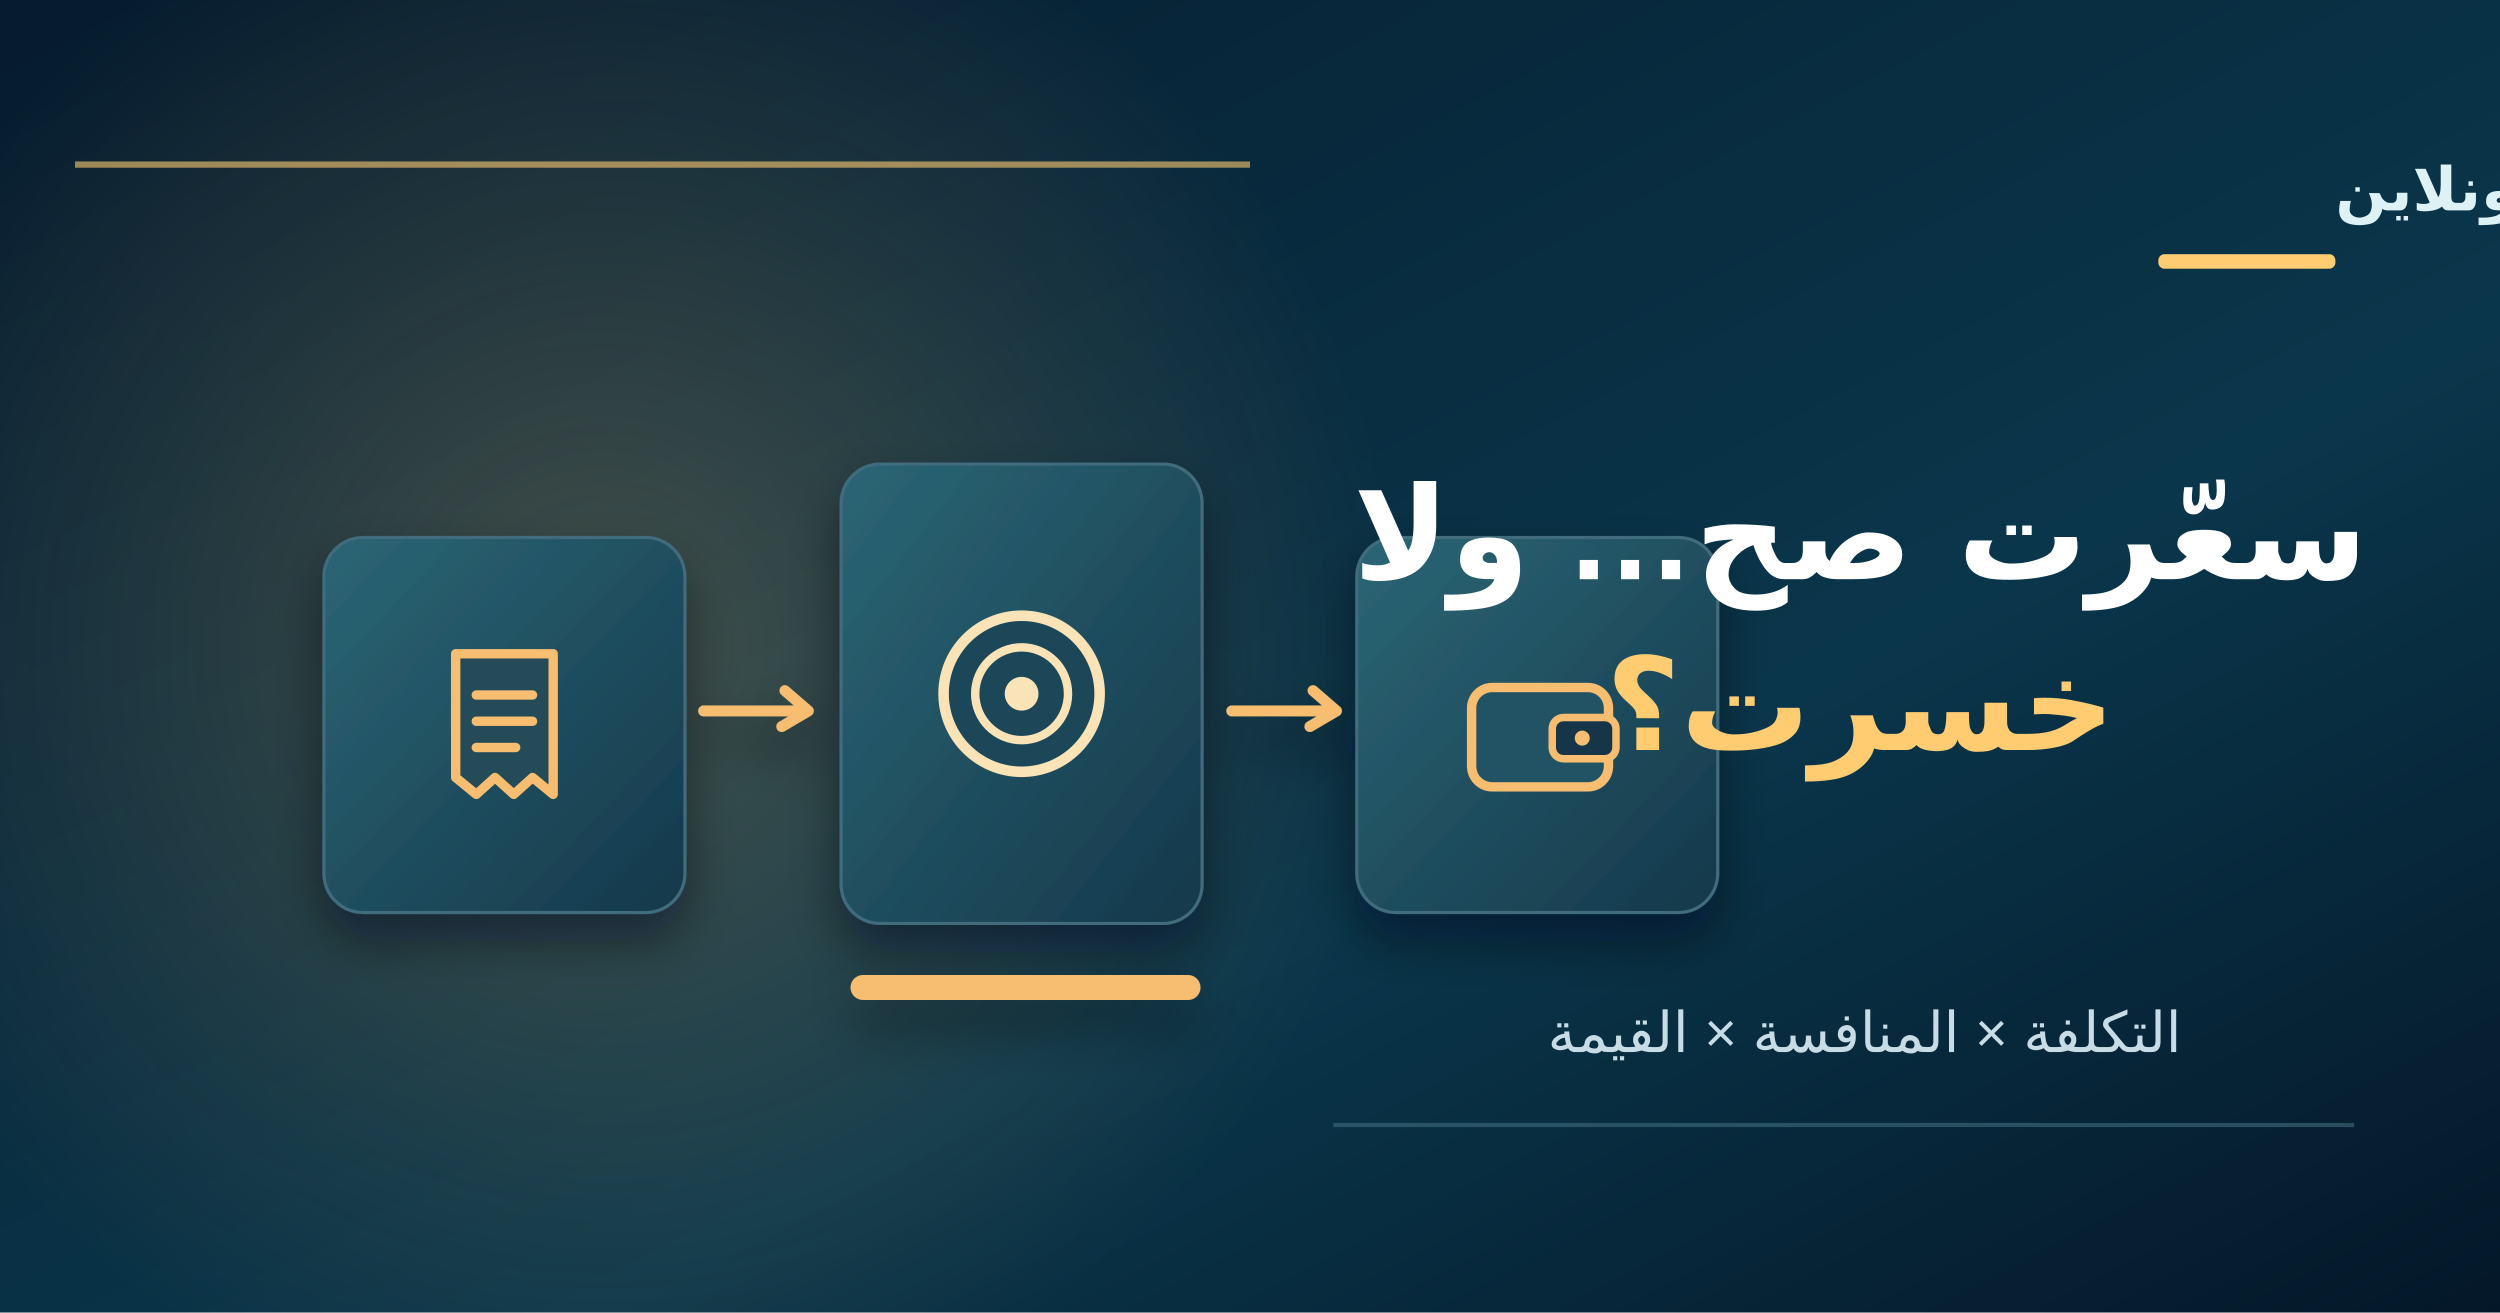
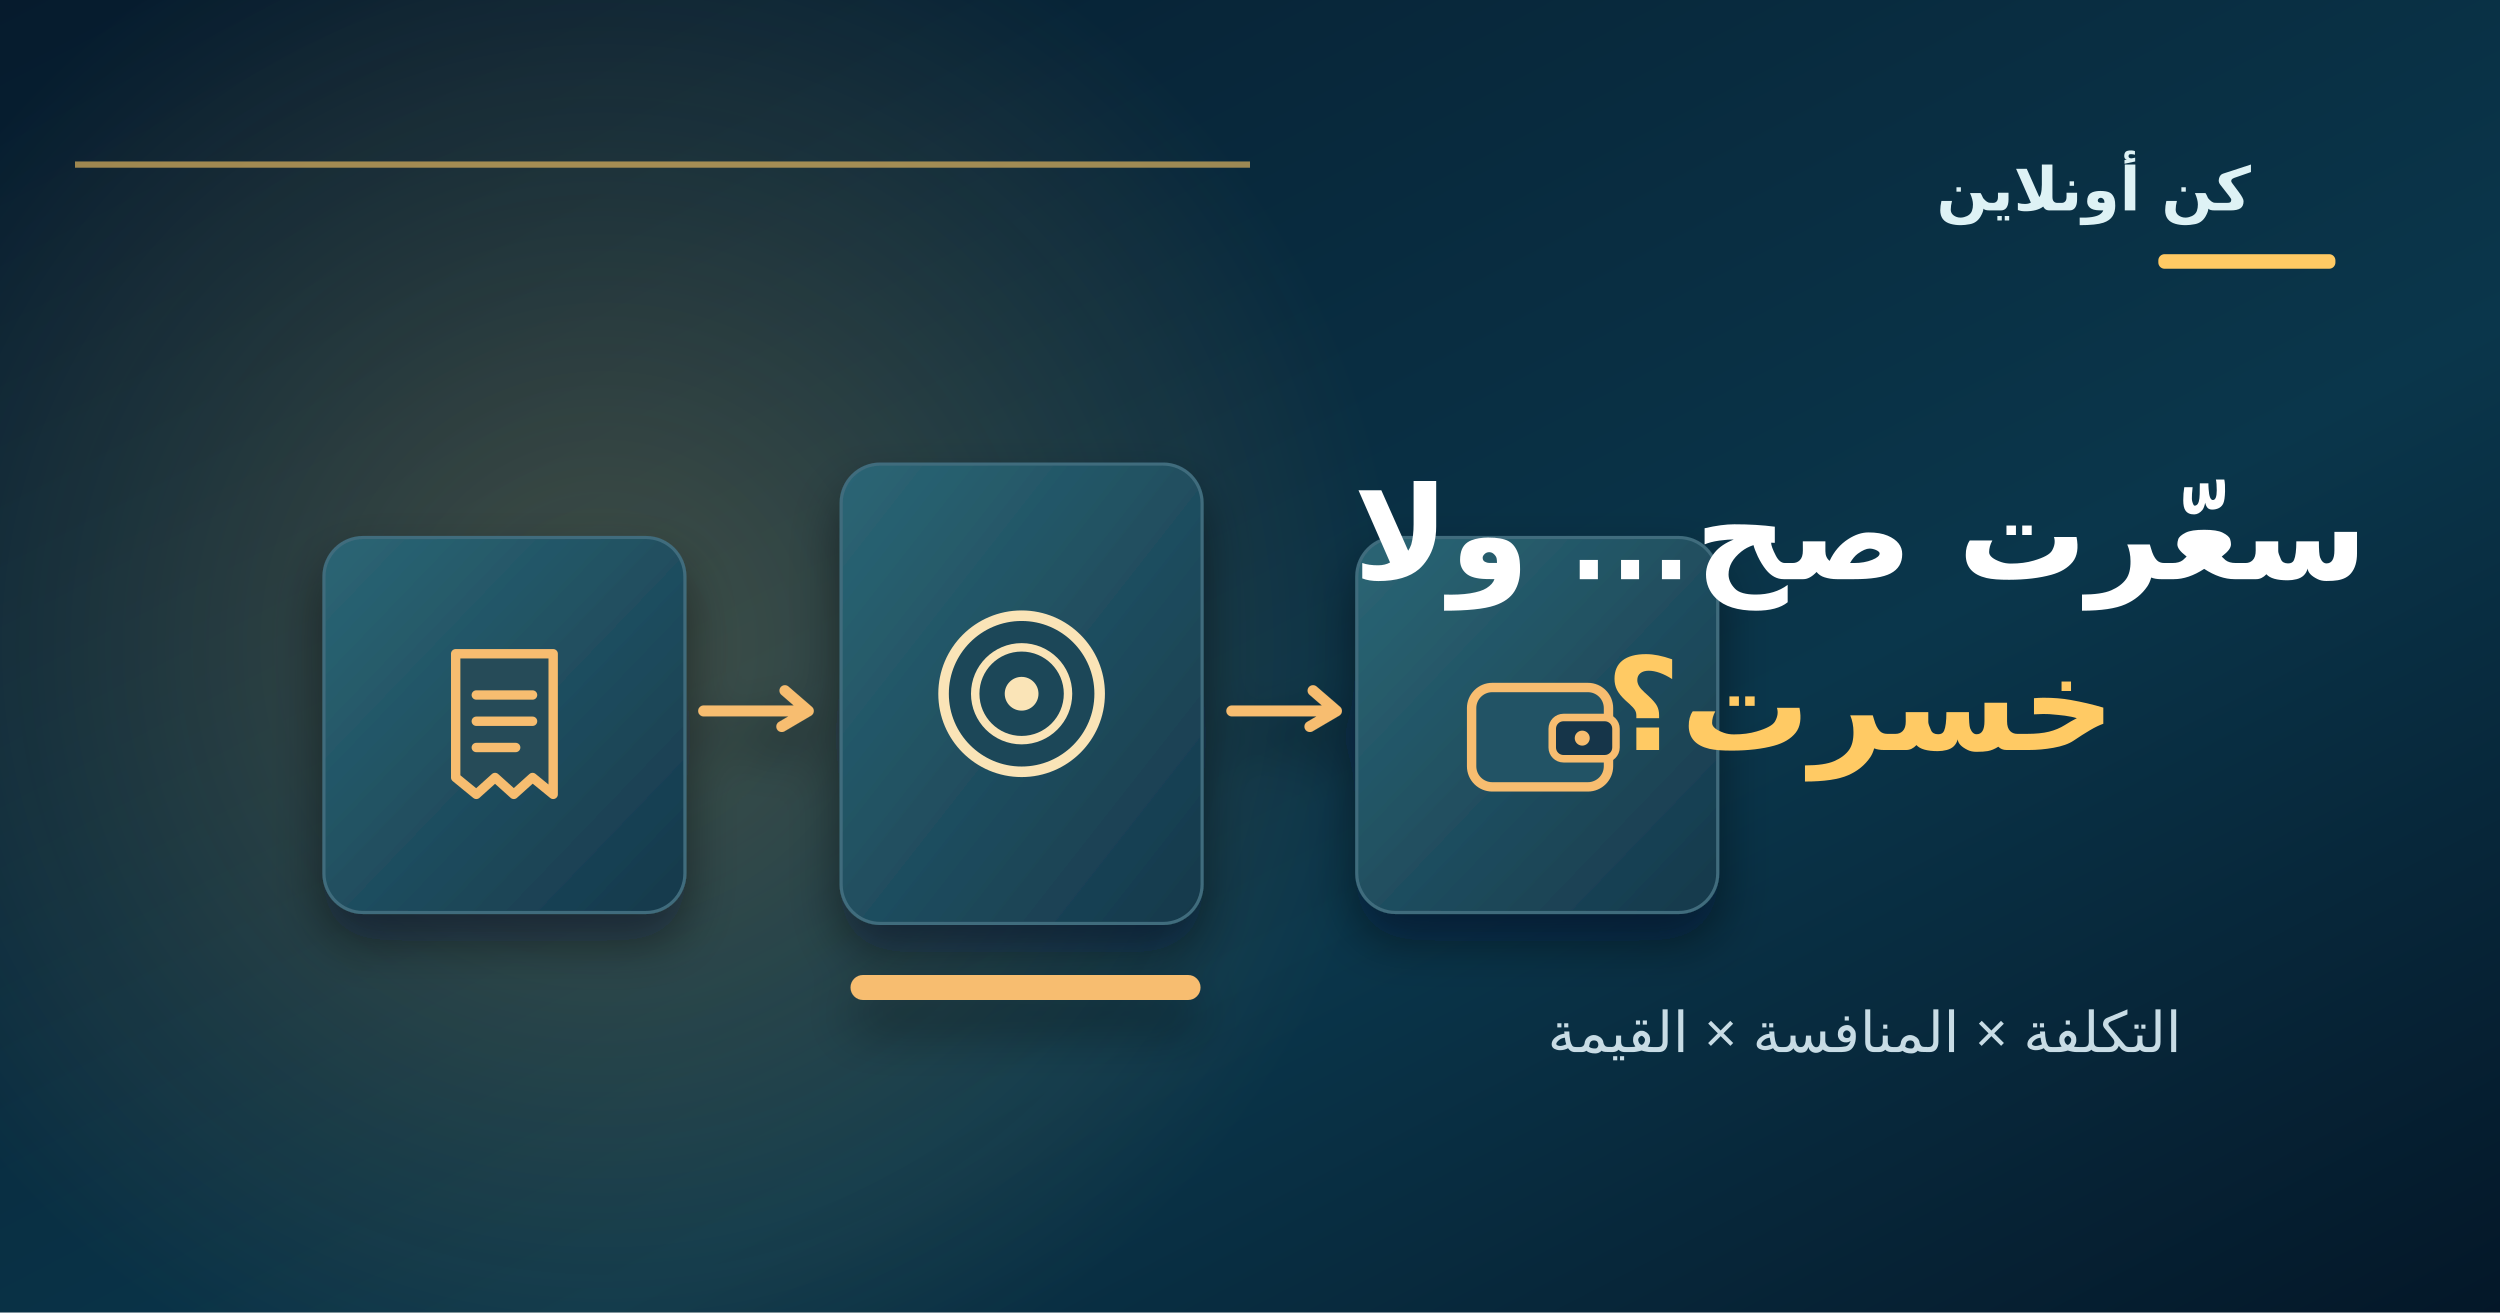
<svg xmlns="http://www.w3.org/2000/svg" width="1200" height="630" viewBox="0 0 1200 630" role="img" aria-labelledby="title desc">
  <defs>
    <linearGradient id="bg" x1="0" y1="0" x2="1" y2="1">
      <stop stop-color="#061b2d" />
      <stop offset=".62" stop-color="#0a364b" />
      <stop offset="1" stop-color="#041728" />
    </linearGradient>
    <radialGradient id="glow">
-       <stop stop-color="#ffcc72" stop-opacity=".23" />
-       <stop offset="1" stop-color="#ffcc72" stop-opacity="0" />
+       <stop stop-color="#ffca64" stop-opacity=".23" />
+       <stop offset="1" stop-color="#ffca64" stop-opacity="0" />
    </radialGradient>
    <linearGradient id="glass" x1="0" y1="0" x2="1" y2="1">
      <stop stop-color="#2b6675" />
      <stop offset="1" stop-color="#15384b" />
    </linearGradient>
    <filter id="drop" x="-30%" y="-30%" width="170%" height="170%">
      <feDropShadow dx="0" dy="17" stdDeviation="16" flood-color="#010e19" flood-opacity=".45" />
    </filter>
  </defs>
  <rect width="1200" height="630" fill="url(#bg)" />
  <circle cx="290" cy="310" r="381" fill="url(#glow)" />
-   <path d="M36 79H600" stroke="#ffcc72" stroke-width="3" opacity=".6" />
+   <path d="M36 79H600" stroke="#ffca64" stroke-width="3" opacity=".6" />
  <g id="topic-art" filter="url(#drop)" transform="translate(40 108) scale(.75)">
    <rect x="154" y="200" width="231" height="240" rx="25" fill="url(#glass)" stroke="#416c7d" stroke-width="2" />
    <g transform="translate(209.5 260) scale(1.2)">
      <path d="M24 12H76V87L65 78L55 87L45 78L35 87L24 78Z" fill="#254c58" stroke="#f7bd70" stroke-width="5" stroke-linecap="round" stroke-linejoin="round" />
      <path d="M35 34H65M35 48H65M35 62H56" fill="none" stroke="#f7bd70" stroke-width="5" stroke-linecap="round" stroke-linejoin="round" />
    </g>
    <rect x="485" y="153" width="231" height="294" rx="25" fill="url(#glass)" stroke="#416c7d" stroke-width="2" />
    <g transform="translate(533 232.5) scale(1.35)">
      <circle cx="50" cy="50" r="37" fill="#1a4758" stroke="#fae4b7" stroke-width="5" />
      <circle cx="50" cy="50" r="22" fill="none" stroke="#fae4b7" stroke-width="4" />
      <circle cx="50" cy="50" r="8" fill="#fae4b7" stroke="none" stroke-width="0" />
    </g>
    <rect x="815" y="200" width="231" height="240" rx="25" fill="url(#glass)" stroke="#416c7d" stroke-width="2" />
    <g transform="translate(870.5 260) scale(1.2)">
      <rect x="15" y="30" width="73" height="53" rx="11" fill="#235365" stroke="#f7bd70" stroke-width="5" />
      <rect x="58" y="46" width="34" height="22" rx="6" fill="#133649" stroke="#f7bd70" stroke-width="4" />
      <circle cx="74" cy="57" r="4" fill="#f7bd70" stroke="none" stroke-width="0" />
    </g>
    <path d="M397 311L464 311M449 298L464 311L447 321" fill="none" stroke="#f7bd70" stroke-width="7" stroke-linecap="round" stroke-linejoin="round" />
    <path d="M735 311L802 311M787 298L802 311L785 321" fill="none" stroke="#f7bd70" stroke-width="7" stroke-linecap="round" stroke-linejoin="round" />
    <rect x="491" y="480" width="224" height="16" rx="8" fill="#f7bd70" stroke="none" stroke-width="0" />
  </g>
-   <text x="1121" y="101" direction="rtl" text-anchor="end" font-family="Cairo,Tajawal,Segoe UI,Arial,sans-serif" font-size="29" font-weight="700" fill="#def2f5">كن أونلاين</text>
-   <rect x="1036" y="122" width="85" height="7" rx="3" fill="#ffcc72" />
+   <text x="1005" y="101" direction="rtl" text-anchor="middle" font-family="Cairo,Tajawal,Segoe UI,Arial,sans-serif" font-size="29" font-weight="700" fill="#def2f5">كن أونلاين</text>
+   <rect x="1036" y="122" width="85" height="7" rx="3" fill="#ffca64" />
  <g id="hook">
    <text x="893" y="278" direction="rtl" unicode-bidi="plaintext" text-anchor="middle" font-family="Cairo,Tajawal,Segoe UI,Arial,sans-serif" font-size="62" font-weight="900" fill="#ffffff">سعّرت صح… ولا</text>
-     <text x="893" y="360" direction="rtl" unicode-bidi="plaintext" text-anchor="middle" font-family="Cairo,Tajawal,Segoe UI,Arial,sans-serif" font-size="62" font-weight="900" fill="#ffcc72">خسرت؟</text>
+     <text x="893" y="360" direction="rtl" unicode-bidi="plaintext" text-anchor="middle" font-family="Cairo,Tajawal,Segoe UI,Arial,sans-serif" font-size="62" font-weight="900" fill="#ffca64">خسرت؟</text>
  </g>
  <text x="895" y="505" direction="rtl" text-anchor="middle" font-family="Cairo,Tajawal,Segoe UI,Arial,sans-serif" font-size="27" fill="#c8dce5">التكلفة × المنافسة × القيمة</text>
-   <path d="M640 540H1130" stroke="#3f6d7f" stroke-width="2" opacity=".6" />
</svg>
